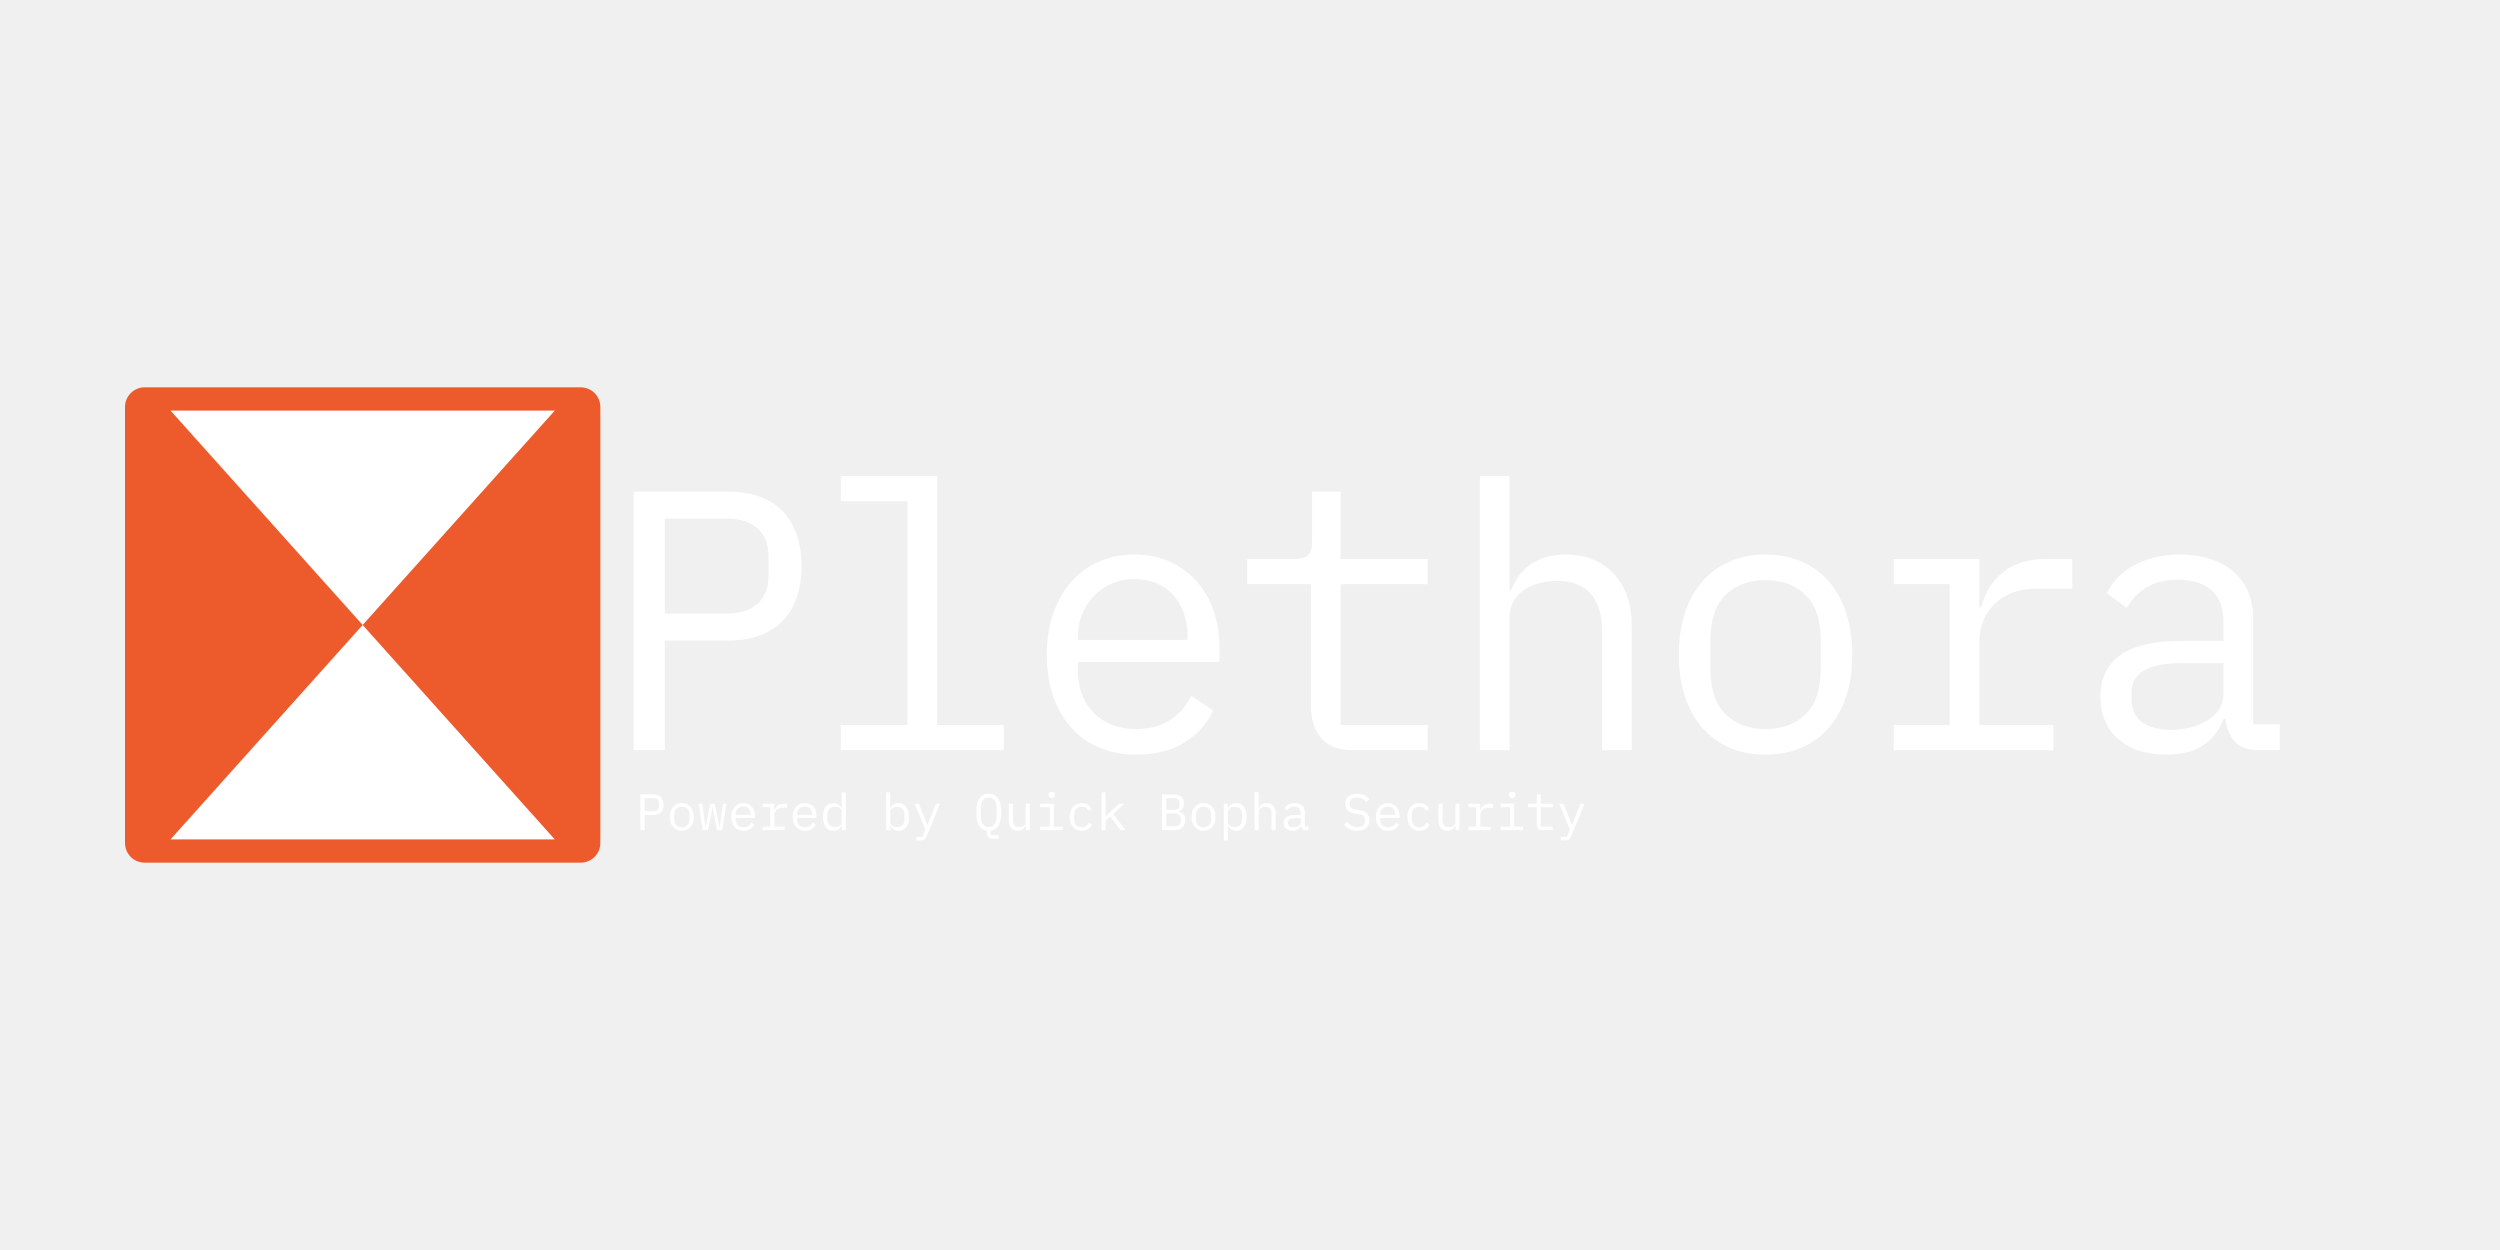
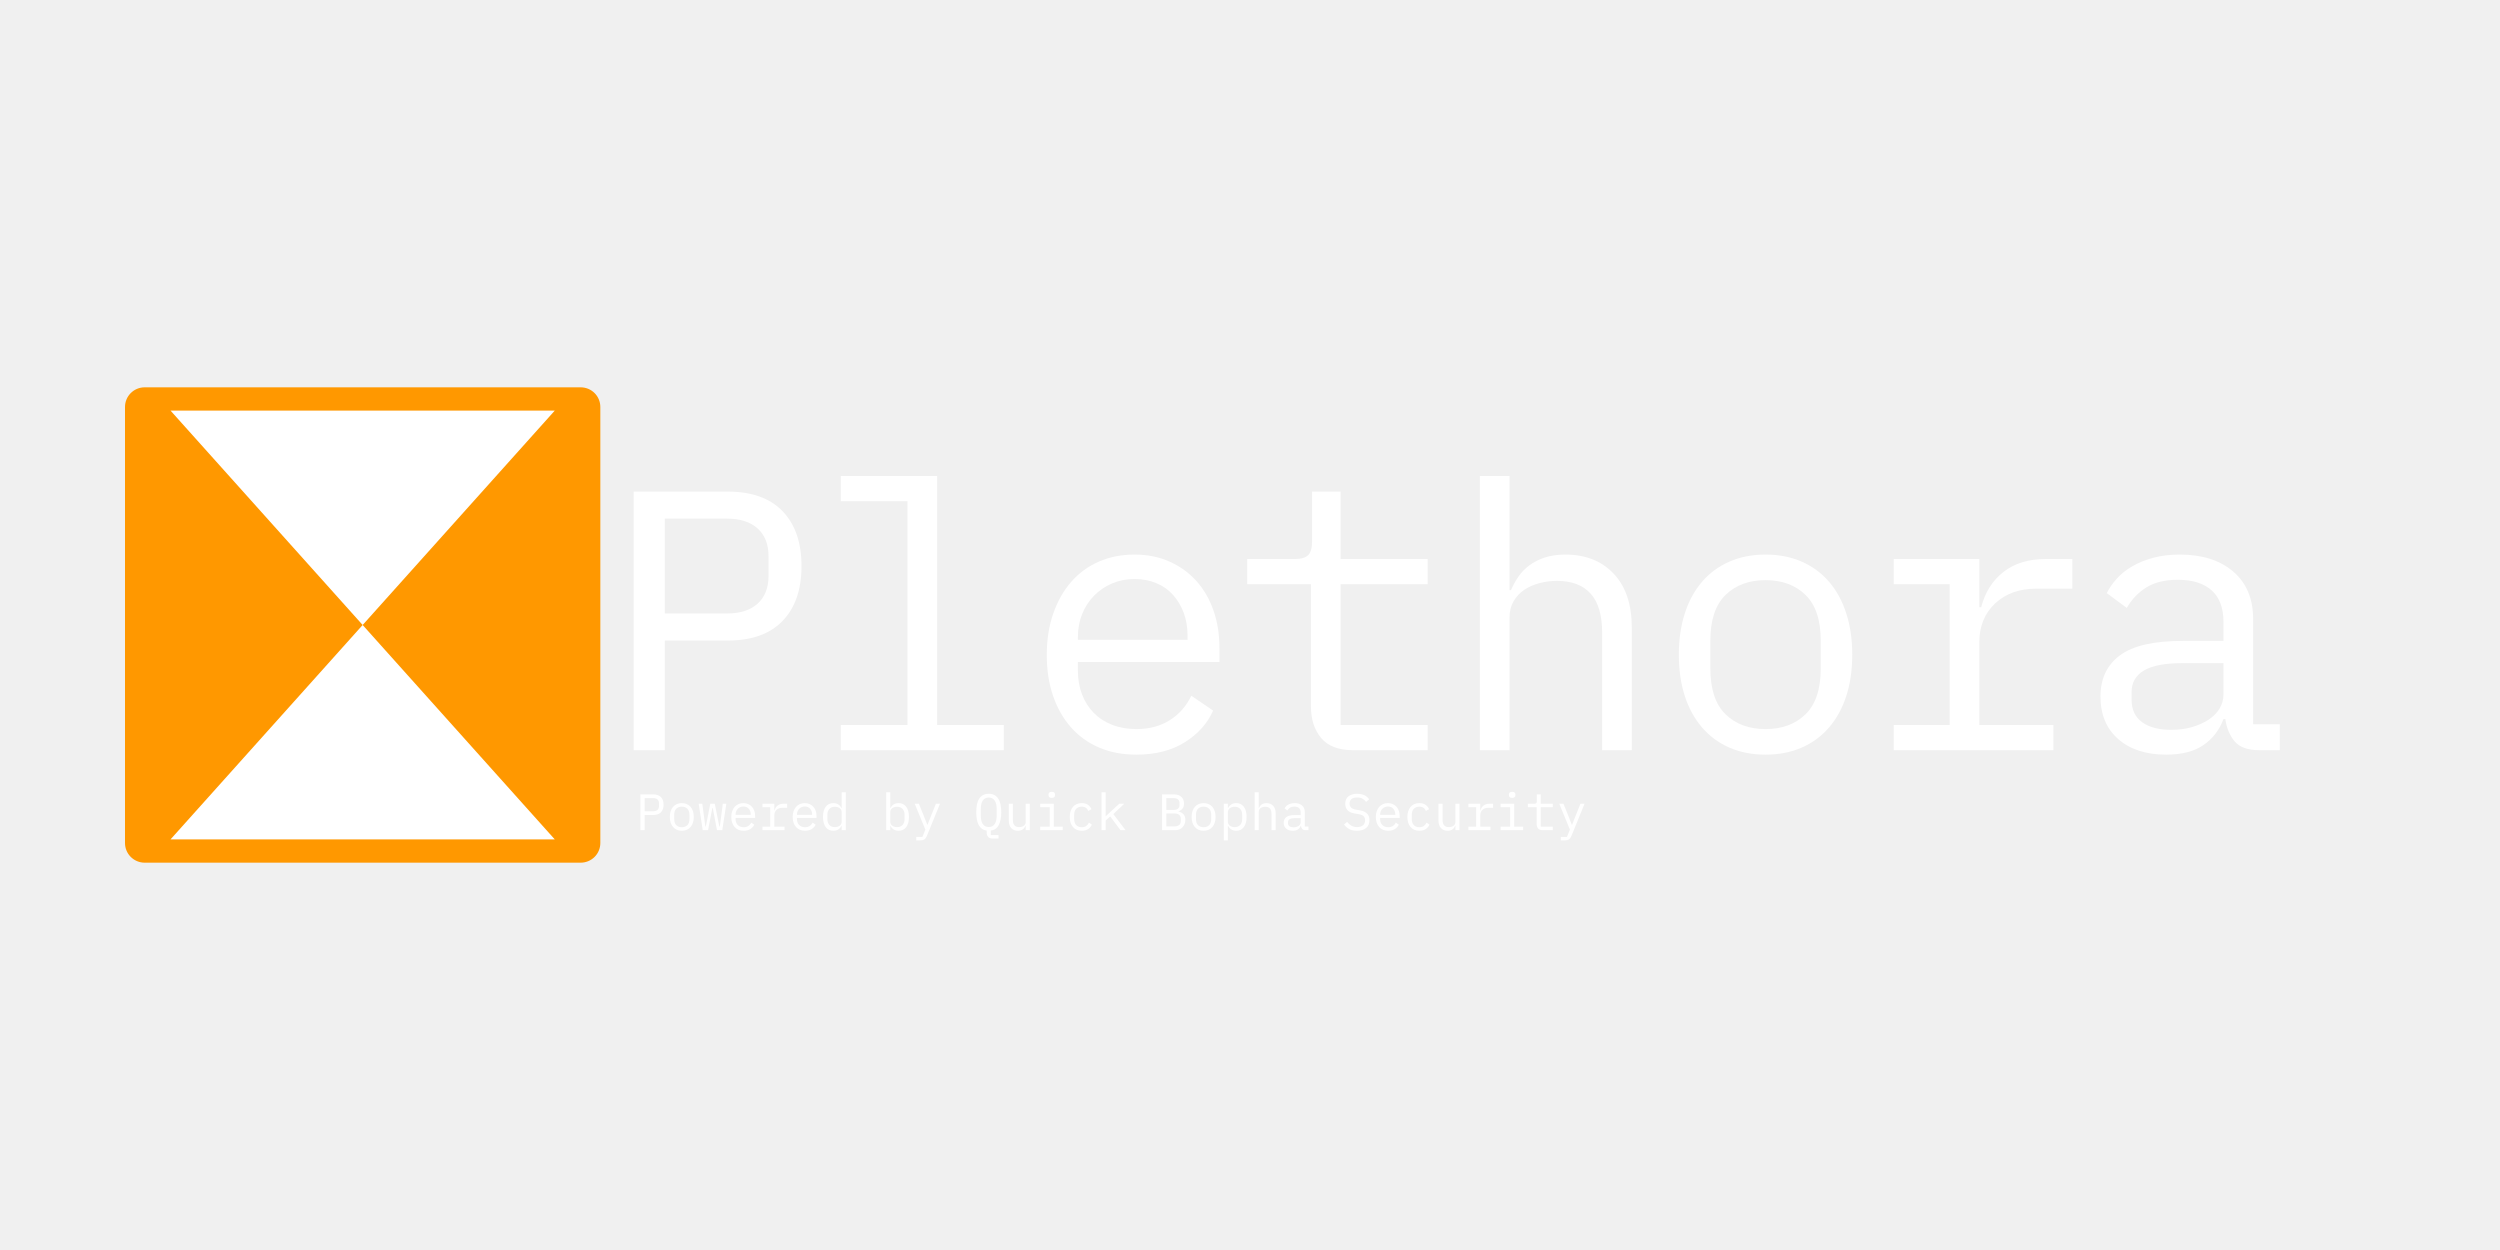
<svg xmlns="http://www.w3.org/2000/svg" width="2000" zoomAndPan="magnify" viewBox="0 0 1500 750" height="1000" preserveAspectRatio="xMidYMid meet" version="1.0">
  <defs>
    <g />
    <clipPath id="7dd9d83069">
      <path d="M 75 232.398 L 360.199 232.398 L 360.199 517.602 L 75 517.602 Z M 75 232.398 " clip-rule="nonzero" />
    </clipPath>
    <clipPath id="a016135639">
      <path d="M 86.785 232.398 L 348.414 232.398 C 351.539 232.398 354.539 233.641 356.75 235.852 C 358.961 238.062 360.199 241.059 360.199 244.184 L 360.199 505.816 C 360.199 508.941 358.961 511.938 356.75 514.148 C 354.539 516.359 351.539 517.602 348.414 517.602 L 86.785 517.602 C 83.66 517.602 80.664 516.359 78.453 514.148 C 76.242 511.938 75 508.941 75 505.816 L 75 244.184 C 75 241.059 76.242 238.062 78.453 235.852 C 80.664 233.641 83.66 232.398 86.785 232.398 Z M 86.785 232.398 " clip-rule="nonzero" />
    </clipPath>
    <clipPath id="d3717d883c">
      <path d="M 0 0.398 L 285.199 0.398 L 285.199 285.602 L 0 285.602 Z M 0 0.398 " clip-rule="nonzero" />
    </clipPath>
    <clipPath id="44c8baa57c">
      <path d="M 11.785 0.398 L 273.414 0.398 C 276.539 0.398 279.539 1.641 281.75 3.852 C 283.961 6.062 285.199 9.059 285.199 12.184 L 285.199 273.816 C 285.199 276.941 283.961 279.938 281.75 282.148 C 279.539 284.359 276.539 285.602 273.414 285.602 L 11.785 285.602 C 8.66 285.602 5.664 284.359 3.453 282.148 C 1.242 279.938 0 276.941 0 273.816 L 0 12.184 C 0 9.059 1.242 6.062 3.453 3.852 C 5.664 1.641 8.66 0.398 11.785 0.398 Z M 11.785 0.398 " clip-rule="nonzero" />
    </clipPath>
    <clipPath id="203397cf18">
      <rect x="0" width="286" y="0" height="286" />
    </clipPath>
    <clipPath id="4ba379a99b">
      <path d="M 102.301 246.055 L 332.879 246.055 L 332.879 503.652 L 102.301 503.652 Z M 102.301 246.055 " clip-rule="nonzero" />
    </clipPath>
    <clipPath id="e931cbf5d3">
      <path d="M 102.301 503.652 L 332.879 503.652 L 217.59 374.996 L 332.879 246.344 L 102.301 246.344 L 217.59 374.996 Z M 102.301 503.652 " clip-rule="nonzero" />
    </clipPath>
    <clipPath id="ff78273167">
      <path d="M 0.301 0.238 L 230.879 0.238 L 230.879 257.652 L 0.301 257.652 Z M 0.301 0.238 " clip-rule="nonzero" />
    </clipPath>
    <clipPath id="97321a0ae8">
      <path d="M 0.301 257.652 L 230.879 257.652 L 115.59 128.996 L 230.879 0.344 L 0.301 0.344 L 115.59 128.996 Z M 0.301 257.652 " clip-rule="nonzero" />
    </clipPath>
    <clipPath id="4a1bb23e42">
      <rect x="0" width="231" y="0" height="258" />
    </clipPath>
    <clipPath id="1e1c8d4d60">
      <rect x="0" width="1013" y="0" height="290" />
    </clipPath>
    <clipPath id="8db9a946ac">
      <rect x="0" width="573" y="0" height="41" />
    </clipPath>
  </defs>
  <g clip-path="url(#7dd9d83069)">
    <g clip-path="url(#a016135639)">
      <g transform="matrix(1, 0, 0, 1, 75, 232)">
        <g clip-path="url(#203397cf18)">
          <g clip-path="url(#d3717d883c)">
            <g clip-path="url(#44c8baa57c)">
-               <path fill="#ed5b2d" d="M 0 0.398 L 285.199 0.398 L 285.199 285.602 L 0 285.602 Z M 0 0.398 " fill-opacity="1" fill-rule="nonzero" />
+               <path fill="#FF9800" d="M 0 0.398 L 285.199 0.398 L 285.199 285.602 L 0 285.602 Z M 0 0.398 " fill-opacity="1" fill-rule="nonzero" />
            </g>
          </g>
        </g>
      </g>
    </g>
  </g>
  <g clip-path="url(#4ba379a99b)">
    <g clip-path="url(#e931cbf5d3)">
      <g transform="matrix(1, 0, 0, 1, 102, 246)">
        <g clip-path="url(#4a1bb23e42)">
          <g clip-path="url(#ff78273167)">
            <g clip-path="url(#97321a0ae8)">
              <path fill="#ffffff" d="M 230.879 257.652 L 0.301 257.652 L 0.301 0.055 L 230.879 0.055 Z M 230.879 257.652 " fill-opacity="1" fill-rule="nonzero" />
            </g>
          </g>
        </g>
      </g>
    </g>
  </g>
  <g transform="matrix(1, 0, 0, 1, 360, 222)">
    <g clip-path="url(#1e1c8d4d60)">
      <g fill="#ffffff" fill-opacity="1">
        <g transform="translate(0.200935, 228.1177)">
          <g>
            <path d="M 20 0 L 20 -155.156 L 76.469 -155.156 C 90.844 -155.156 101.805 -151.227 109.359 -143.375 C 116.922 -135.52 120.703 -124.555 120.703 -110.484 C 120.703 -96.398 116.922 -85.43 109.359 -77.578 C 101.805 -69.723 90.844 -65.797 76.469 -65.797 L 38.672 -65.797 L 38.672 0 Z M 38.672 -82.031 L 76.031 -82.031 C 83.883 -82.031 89.992 -83.992 94.359 -87.922 C 98.734 -91.848 100.922 -97.441 100.922 -104.703 L 100.922 -116.266 C 100.922 -123.523 98.734 -129.117 94.359 -133.047 C 89.992 -136.973 83.883 -138.938 76.031 -138.938 L 38.672 -138.938 Z M 38.672 -82.031 " />
          </g>
        </g>
      </g>
      <g fill="#ffffff" fill-opacity="1">
        <g transform="translate(126.6887, 228.1177)">
          <g>
            <path d="M 17.781 -15.109 L 57.797 -15.109 L 57.797 -149.391 L 17.781 -149.391 L 17.781 -164.5 L 75.578 -164.5 L 75.578 -15.109 L 115.594 -15.109 L 115.594 0 L 17.781 0 Z M 17.781 -15.109 " />
          </g>
        </g>
      </g>
      <g fill="#ffffff" fill-opacity="1">
        <g transform="translate(253.1765, 228.1177)">
          <g>
            <path d="M 68.688 2.672 C 60.383 2.672 52.938 1.266 46.344 -1.547 C 39.75 -4.367 34.117 -8.41 29.453 -13.672 C 24.785 -18.93 21.191 -25.227 18.672 -32.562 C 16.148 -39.895 14.891 -48.082 14.891 -57.125 C 14.891 -66.312 16.188 -74.609 18.781 -82.016 C 21.375 -89.43 24.969 -95.77 29.562 -101.031 C 34.156 -106.289 39.676 -110.328 46.125 -113.141 C 52.57 -115.961 59.723 -117.375 67.578 -117.375 C 75.285 -117.375 82.285 -115.961 88.578 -113.141 C 94.879 -110.328 100.254 -106.438 104.703 -101.469 C 109.148 -96.508 112.555 -90.617 114.922 -83.797 C 117.297 -76.984 118.484 -69.504 118.484 -61.359 L 118.484 -52.906 L 33.562 -52.906 L 33.562 -47.578 C 33.562 -42.535 34.375 -37.863 36 -33.562 C 37.633 -29.27 39.973 -25.566 43.016 -22.453 C 46.055 -19.336 49.758 -16.926 54.125 -15.219 C 58.5 -13.52 63.352 -12.672 68.688 -12.672 C 76.395 -12.672 83.062 -14.445 88.688 -18 C 94.32 -21.562 98.625 -26.453 101.594 -32.672 L 114.703 -23.781 C 111.297 -16.07 105.629 -9.734 97.703 -4.766 C 89.773 0.191 80.102 2.672 68.688 2.672 Z M 67.578 -102.703 C 62.691 -102.703 58.172 -101.812 54.016 -100.031 C 49.867 -98.25 46.273 -95.801 43.234 -92.688 C 40.191 -89.582 37.816 -85.914 36.109 -81.688 C 34.41 -77.469 33.562 -72.836 33.562 -67.797 L 33.562 -66.25 L 99.359 -66.25 L 99.359 -68.688 C 99.359 -73.727 98.582 -78.32 97.031 -82.469 C 95.477 -86.625 93.328 -90.219 90.578 -93.25 C 87.836 -96.289 84.504 -98.625 80.578 -100.25 C 76.648 -101.883 72.316 -102.703 67.578 -102.703 Z M 67.578 -102.703 " />
          </g>
        </g>
      </g>
      <g fill="#ffffff" fill-opacity="1">
        <g transform="translate(379.6643, 228.1177)">
          <g>
            <path d="M 72.25 0 C 63.5 0 57.086 -2.441 53.016 -7.328 C 48.941 -12.223 46.906 -18.523 46.906 -26.234 L 46.906 -99.594 L 8.672 -99.594 L 8.672 -114.703 L 37.125 -114.703 C 40.977 -114.703 43.68 -115.477 45.234 -117.031 C 46.797 -118.594 47.578 -121.301 47.578 -125.156 L 47.578 -155.156 L 64.688 -155.156 L 64.688 -114.703 L 116.922 -114.703 L 116.922 -99.594 L 64.688 -99.594 L 64.688 -15.109 L 116.922 -15.109 L 116.922 0 Z M 72.25 0 " />
          </g>
        </g>
      </g>
      <g fill="#ffffff" fill-opacity="1">
        <g transform="translate(506.1521, 228.1177)">
          <g>
            <path d="M 21.781 -164.5 L 39.562 -164.5 L 39.562 -96.031 L 40.453 -96.031 C 41.641 -98.844 43.125 -101.547 44.906 -104.141 C 46.688 -106.734 48.875 -108.992 51.469 -110.922 C 54.062 -112.848 57.133 -114.406 60.688 -115.594 C 64.238 -116.781 68.391 -117.375 73.141 -117.375 C 85.141 -117.375 94.77 -113.555 102.031 -105.922 C 109.289 -98.285 112.922 -87.504 112.922 -73.578 L 112.922 0 L 95.141 0 L 95.141 -70.469 C 95.141 -80.988 92.844 -88.805 88.25 -93.922 C 83.656 -99.035 76.91 -101.594 68.016 -101.594 C 64.461 -101.594 60.984 -101.145 57.578 -100.25 C 54.172 -99.363 51.129 -98.031 48.453 -96.25 C 45.785 -94.477 43.633 -92.18 42 -89.359 C 40.375 -86.547 39.562 -83.285 39.562 -79.578 L 39.562 0 L 21.781 0 Z M 21.781 -164.5 " />
          </g>
        </g>
      </g>
      <g fill="#ffffff" fill-opacity="1">
        <g transform="translate(632.6399, 228.1177)">
          <g>
            <path d="M 66.688 2.672 C 58.688 2.672 51.461 1.266 45.016 -1.547 C 38.566 -4.367 33.082 -8.41 28.562 -13.672 C 24.039 -18.93 20.594 -25.227 18.219 -32.562 C 15.852 -39.895 14.672 -48.16 14.672 -57.359 C 14.672 -66.391 15.852 -74.609 18.219 -82.016 C 20.594 -89.43 24.039 -95.77 28.562 -101.031 C 33.082 -106.289 38.566 -110.328 45.016 -113.141 C 51.461 -115.961 58.688 -117.375 66.688 -117.375 C 74.688 -117.375 81.91 -115.961 88.359 -113.141 C 94.805 -110.328 100.289 -106.289 104.812 -101.031 C 109.332 -95.77 112.773 -89.43 115.141 -82.016 C 117.516 -74.609 118.703 -66.391 118.703 -57.359 C 118.703 -48.16 117.516 -39.895 115.141 -32.562 C 112.773 -25.227 109.332 -18.93 104.812 -13.672 C 100.289 -8.41 94.805 -4.367 88.359 -1.547 C 81.91 1.266 74.688 2.672 66.688 2.672 Z M 66.688 -12.672 C 76.613 -12.672 84.613 -15.633 90.688 -21.562 C 96.77 -27.488 99.812 -36.676 99.812 -49.125 L 99.812 -65.578 C 99.812 -78.023 96.77 -87.211 90.688 -93.141 C 84.613 -99.066 76.613 -102.031 66.688 -102.031 C 56.758 -102.031 48.754 -99.066 42.672 -93.141 C 36.598 -87.211 33.562 -78.023 33.562 -65.578 L 33.562 -49.125 C 33.562 -36.676 36.598 -27.488 42.672 -21.562 C 48.754 -15.633 56.758 -12.672 66.688 -12.672 Z M 66.688 -12.672 " />
          </g>
        </g>
      </g>
      <g fill="#ffffff" fill-opacity="1">
        <g transform="translate(759.1276, 228.1177)">
          <g>
            <path d="M 17.109 -15.109 L 50.688 -15.109 L 50.688 -99.594 L 17.109 -99.594 L 17.109 -114.703 L 68.469 -114.703 L 68.469 -85.812 L 69.578 -85.812 C 71.953 -94.844 76.438 -101.914 83.031 -107.031 C 89.625 -112.145 98.035 -114.703 108.266 -114.703 L 124.266 -114.703 L 124.266 -96.922 L 102.703 -96.922 C 92.473 -96.922 84.207 -93.957 77.906 -88.031 C 71.613 -82.102 68.469 -74.32 68.469 -64.688 L 68.469 -15.109 L 112.922 -15.109 L 112.922 0 L 17.109 0 Z M 17.109 -15.109 " />
          </g>
        </g>
      </g>
      <g fill="#ffffff" fill-opacity="1">
        <g transform="translate(885.6154, 228.1177)">
          <g>
            <path d="M 110.031 0 C 103.07 0 98.109 -1.773 95.141 -5.328 C 92.18 -8.891 90.328 -13.336 89.578 -18.672 L 88.469 -18.672 C 85.945 -12.004 81.906 -6.781 76.344 -3 C 70.789 0.781 63.348 2.672 54.016 2.672 C 42.016 2.672 32.457 -0.438 25.344 -6.656 C 18.227 -12.883 14.672 -21.41 14.672 -32.234 C 14.672 -42.898 18.562 -51.125 26.344 -56.906 C 34.125 -62.688 46.68 -65.578 64.016 -65.578 L 88.469 -65.578 L 88.469 -76.922 C 88.469 -85.359 86.098 -91.688 81.359 -95.906 C 76.617 -100.133 69.875 -102.25 61.125 -102.25 C 53.426 -102.25 47.129 -100.727 42.234 -97.688 C 37.348 -94.656 33.422 -90.547 30.453 -85.359 L 18.453 -94.25 C 19.93 -97.219 21.93 -100.109 24.453 -102.922 C 26.973 -105.734 30.082 -108.211 33.781 -110.359 C 37.488 -112.516 41.711 -114.223 46.453 -115.484 C 51.203 -116.742 56.469 -117.375 62.25 -117.375 C 75.727 -117.375 86.43 -113.961 94.359 -107.141 C 102.297 -100.328 106.266 -90.844 106.266 -78.688 L 106.266 -15.562 L 122.266 -15.562 L 122.266 0 Z M 57.125 -12.219 C 61.719 -12.219 65.906 -12.773 69.688 -13.891 C 73.469 -15.004 76.766 -16.488 79.578 -18.344 C 82.398 -20.195 84.586 -22.422 86.141 -25.016 C 87.691 -27.609 88.469 -30.383 88.469 -33.344 L 88.469 -52.234 L 64.016 -52.234 C 53.348 -52.234 45.566 -50.75 40.672 -47.781 C 35.785 -44.82 33.344 -40.531 33.344 -34.906 L 33.344 -30.234 C 33.344 -24.305 35.453 -19.82 39.672 -16.781 C 43.898 -13.738 49.719 -12.219 57.125 -12.219 Z M 57.125 -12.219 " />
          </g>
        </g>
      </g>
    </g>
  </g>
  <g transform="matrix(1, 0, 0, 1, 381, 467)">
    <g clip-path="url(#8db9a946ac)">
      <g fill="#ffffff" fill-opacity="1">
        <g transform="translate(0.45718, 31.0836)">
          <g>
            <path d="M 2.766 0 L 2.766 -21.438 L 10.562 -21.438 C 12.551 -21.438 14.066 -20.895 15.109 -19.812 C 16.16 -18.727 16.688 -17.211 16.688 -15.266 C 16.688 -13.316 16.16 -11.801 15.109 -10.719 C 14.066 -9.633 12.551 -9.094 10.562 -9.094 L 5.344 -9.094 L 5.344 0 Z M 5.344 -11.328 L 10.5 -11.328 C 11.594 -11.328 12.441 -11.598 13.047 -12.141 C 13.648 -12.691 13.953 -13.469 13.953 -14.469 L 13.953 -16.062 C 13.953 -17.07 13.648 -17.848 13.047 -18.391 C 12.441 -18.93 11.594 -19.203 10.5 -19.203 L 5.344 -19.203 Z M 5.344 -11.328 " />
          </g>
        </g>
      </g>
      <g fill="#ffffff" fill-opacity="1">
        <g transform="translate(18.87293, 31.0836)">
          <g>
            <path d="M 9.219 0.375 C 8.113 0.375 7.113 0.18 6.219 -0.203 C 5.332 -0.598 4.578 -1.16 3.953 -1.891 C 3.328 -2.617 2.848 -3.488 2.516 -4.5 C 2.191 -5.508 2.031 -6.648 2.031 -7.922 C 2.031 -9.172 2.191 -10.305 2.516 -11.328 C 2.848 -12.359 3.328 -13.234 3.953 -13.953 C 4.578 -14.68 5.332 -15.238 6.219 -15.625 C 7.113 -16.02 8.113 -16.219 9.219 -16.219 C 10.32 -16.219 11.316 -16.02 12.203 -15.625 C 13.098 -15.238 13.859 -14.68 14.484 -13.953 C 15.109 -13.234 15.582 -12.359 15.906 -11.328 C 16.238 -10.305 16.406 -9.172 16.406 -7.922 C 16.406 -6.648 16.238 -5.508 15.906 -4.5 C 15.582 -3.488 15.109 -2.617 14.484 -1.891 C 13.859 -1.16 13.098 -0.598 12.203 -0.203 C 11.316 0.18 10.32 0.375 9.219 0.375 Z M 9.219 -1.75 C 10.594 -1.75 11.695 -2.156 12.531 -2.969 C 13.375 -3.789 13.797 -5.062 13.797 -6.781 L 13.797 -9.062 C 13.797 -10.781 13.375 -12.047 12.531 -12.859 C 11.695 -13.68 10.594 -14.094 9.219 -14.094 C 7.844 -14.094 6.734 -13.68 5.891 -12.859 C 5.055 -12.047 4.641 -10.781 4.641 -9.062 L 4.641 -6.781 C 4.641 -5.062 5.055 -3.789 5.891 -2.969 C 6.734 -2.156 7.844 -1.75 9.219 -1.75 Z M 9.219 -1.75 " />
          </g>
        </g>
      </g>
      <g fill="#ffffff" fill-opacity="1">
        <g transform="translate(37.28869, 31.0836)">
          <g>
            <path d="M 0.922 -15.844 L 3.109 -15.844 L 4.922 -2.156 L 5.188 -2.156 L 7.891 -15.844 L 10.594 -15.844 L 13.297 -2.156 L 13.578 -2.156 L 15.391 -15.844 L 17.516 -15.844 L 15.078 0 L 11.891 0 L 9.375 -13.266 L 9.125 -13.266 L 6.547 0 L 3.344 0 Z M 0.922 -15.844 " />
          </g>
        </g>
      </g>
      <g fill="#ffffff" fill-opacity="1">
        <g transform="translate(55.70444, 31.0836)">
          <g>
            <path d="M 9.484 0.375 C 8.336 0.375 7.305 0.18 6.391 -0.203 C 5.484 -0.598 4.707 -1.16 4.062 -1.891 C 3.426 -2.617 2.93 -3.488 2.578 -4.5 C 2.234 -5.508 2.062 -6.641 2.062 -7.891 C 2.062 -9.16 2.238 -10.305 2.594 -11.328 C 2.957 -12.359 3.453 -13.234 4.078 -13.953 C 4.711 -14.68 5.473 -15.238 6.359 -15.625 C 7.254 -16.02 8.25 -16.219 9.344 -16.219 C 10.406 -16.219 11.367 -16.02 12.234 -15.625 C 13.109 -15.238 13.852 -14.703 14.469 -14.016 C 15.082 -13.336 15.551 -12.523 15.875 -11.578 C 16.207 -10.641 16.375 -9.609 16.375 -8.484 L 16.375 -7.312 L 4.641 -7.312 L 4.641 -6.578 C 4.641 -5.879 4.75 -5.234 4.969 -4.641 C 5.195 -4.047 5.52 -3.531 5.938 -3.094 C 6.363 -2.664 6.879 -2.332 7.484 -2.094 C 8.086 -1.863 8.754 -1.75 9.484 -1.75 C 10.555 -1.75 11.477 -1.992 12.25 -2.484 C 13.031 -2.973 13.625 -3.648 14.031 -4.516 L 15.844 -3.281 C 15.375 -2.219 14.594 -1.344 13.5 -0.656 C 12.406 0.031 11.066 0.375 9.484 0.375 Z M 9.344 -14.188 C 8.664 -14.188 8.039 -14.062 7.469 -13.812 C 6.895 -13.57 6.395 -13.238 5.969 -12.812 C 5.551 -12.383 5.223 -11.875 4.984 -11.281 C 4.754 -10.695 4.641 -10.062 4.641 -9.375 L 4.641 -9.156 L 13.734 -9.156 L 13.734 -9.484 C 13.734 -10.18 13.625 -10.816 13.406 -11.391 C 13.195 -11.961 12.898 -12.457 12.516 -12.875 C 12.141 -13.301 11.68 -13.625 11.141 -13.844 C 10.598 -14.07 10 -14.188 9.344 -14.188 Z M 9.344 -14.188 " />
          </g>
        </g>
      </g>
      <g fill="#ffffff" fill-opacity="1">
        <g transform="translate(74.12019, 31.0836)">
          <g>
            <path d="M 2.359 -2.094 L 7 -2.094 L 7 -13.766 L 2.359 -13.766 L 2.359 -15.844 L 9.469 -15.844 L 9.469 -11.859 L 9.609 -11.859 C 9.941 -13.109 10.562 -14.082 11.469 -14.781 C 12.383 -15.488 13.547 -15.844 14.953 -15.844 L 17.172 -15.844 L 17.172 -13.391 L 14.188 -13.391 C 12.781 -13.391 11.641 -12.977 10.766 -12.156 C 9.898 -11.344 9.469 -10.27 9.469 -8.938 L 9.469 -2.094 L 15.609 -2.094 L 15.609 0 L 2.359 0 Z M 2.359 -2.094 " />
          </g>
        </g>
      </g>
      <g fill="#ffffff" fill-opacity="1">
        <g transform="translate(92.53594, 31.0836)">
          <g>
            <path d="M 9.484 0.375 C 8.336 0.375 7.305 0.18 6.391 -0.203 C 5.484 -0.598 4.707 -1.16 4.062 -1.891 C 3.426 -2.617 2.93 -3.488 2.578 -4.5 C 2.234 -5.508 2.062 -6.641 2.062 -7.891 C 2.062 -9.16 2.238 -10.305 2.594 -11.328 C 2.957 -12.359 3.453 -13.234 4.078 -13.953 C 4.711 -14.68 5.473 -15.238 6.359 -15.625 C 7.254 -16.02 8.25 -16.219 9.344 -16.219 C 10.406 -16.219 11.367 -16.02 12.234 -15.625 C 13.109 -15.238 13.852 -14.703 14.469 -14.016 C 15.082 -13.336 15.551 -12.523 15.875 -11.578 C 16.207 -10.641 16.375 -9.609 16.375 -8.484 L 16.375 -7.312 L 4.641 -7.312 L 4.641 -6.578 C 4.641 -5.879 4.75 -5.234 4.969 -4.641 C 5.195 -4.047 5.52 -3.531 5.938 -3.094 C 6.363 -2.664 6.879 -2.332 7.484 -2.094 C 8.086 -1.863 8.754 -1.75 9.484 -1.75 C 10.555 -1.75 11.477 -1.992 12.25 -2.484 C 13.031 -2.973 13.625 -3.648 14.031 -4.516 L 15.844 -3.281 C 15.375 -2.219 14.594 -1.344 13.5 -0.656 C 12.406 0.031 11.066 0.375 9.484 0.375 Z M 9.344 -14.188 C 8.664 -14.188 8.039 -14.062 7.469 -13.812 C 6.895 -13.57 6.395 -13.238 5.969 -12.812 C 5.551 -12.383 5.223 -11.875 4.984 -11.281 C 4.754 -10.695 4.641 -10.062 4.641 -9.375 L 4.641 -9.156 L 13.734 -9.156 L 13.734 -9.484 C 13.734 -10.18 13.625 -10.816 13.406 -11.391 C 13.195 -11.961 12.898 -12.457 12.516 -12.875 C 12.141 -13.301 11.68 -13.625 11.141 -13.844 C 10.598 -14.07 10 -14.188 9.344 -14.188 Z M 9.344 -14.188 " />
          </g>
        </g>
      </g>
      <g fill="#ffffff" fill-opacity="1">
        <g transform="translate(110.9517, 31.0836)">
          <g>
            <path d="M 13.062 -2.578 L 12.938 -2.578 C 11.906 -0.609 10.273 0.375 8.047 0.375 C 6.098 0.375 4.578 -0.352 3.484 -1.812 C 2.391 -3.27 1.844 -5.305 1.844 -7.922 C 1.844 -10.547 2.391 -12.582 3.484 -14.031 C 4.578 -15.488 6.098 -16.219 8.047 -16.219 C 10.273 -16.219 11.906 -15.234 12.938 -13.266 L 13.062 -13.266 L 13.062 -22.734 L 15.516 -22.734 L 15.516 0 L 13.062 0 Z M 9 -1.812 C 9.551 -1.812 10.07 -1.883 10.562 -2.031 C 11.051 -2.176 11.477 -2.383 11.844 -2.656 C 12.219 -2.938 12.516 -3.273 12.734 -3.672 C 12.953 -4.066 13.062 -4.531 13.062 -5.062 L 13.062 -10.781 C 13.062 -11.312 12.953 -11.773 12.734 -12.172 C 12.516 -12.578 12.219 -12.914 11.844 -13.188 C 11.477 -13.469 11.051 -13.676 10.562 -13.812 C 10.07 -13.957 9.551 -14.031 9 -14.031 C 7.562 -14.031 6.445 -13.594 5.656 -12.719 C 4.875 -11.852 4.484 -10.707 4.484 -9.281 L 4.484 -6.578 C 4.484 -5.141 4.875 -3.984 5.656 -3.109 C 6.445 -2.242 7.562 -1.812 9 -1.812 Z M 9 -1.812 " />
          </g>
        </g>
      </g>
      <g fill="#ffffff" fill-opacity="1">
        <g transform="translate(129.3674, 31.0836)">
          <g />
        </g>
      </g>
      <g fill="#ffffff" fill-opacity="1">
        <g transform="translate(147.7832, 31.0836)">
          <g>
            <path d="M 2.922 -22.734 L 5.375 -22.734 L 5.375 -13.266 L 5.5 -13.266 C 6.52 -15.234 8.148 -16.219 10.391 -16.219 C 12.328 -16.219 13.844 -15.488 14.938 -14.031 C 16.039 -12.582 16.594 -10.547 16.594 -7.922 C 16.594 -5.305 16.039 -3.27 14.938 -1.812 C 13.844 -0.352 12.328 0.375 10.391 0.375 C 8.148 0.375 6.52 -0.609 5.5 -2.578 L 5.375 -2.578 L 5.375 0 L 2.922 0 Z M 9.438 -1.812 C 10.863 -1.812 11.973 -2.242 12.766 -3.109 C 13.555 -3.984 13.953 -5.141 13.953 -6.578 L 13.953 -9.281 C 13.953 -10.707 13.555 -11.852 12.766 -12.719 C 11.973 -13.594 10.863 -14.031 9.438 -14.031 C 8.875 -14.031 8.348 -13.957 7.859 -13.812 C 7.367 -13.676 6.938 -13.469 6.562 -13.188 C 6.195 -12.914 5.906 -12.578 5.688 -12.172 C 5.477 -11.773 5.375 -11.312 5.375 -10.781 L 5.375 -5.062 C 5.375 -4.531 5.477 -4.066 5.688 -3.672 C 5.906 -3.273 6.195 -2.938 6.562 -2.656 C 6.938 -2.383 7.367 -2.176 7.859 -2.031 C 8.348 -1.883 8.875 -1.812 9.438 -1.812 Z M 9.438 -1.812 " />
          </g>
        </g>
      </g>
      <g fill="#ffffff" fill-opacity="1">
        <g transform="translate(166.1989, 31.0836)">
          <g>
            <path d="M 14.344 -15.844 L 16.797 -15.844 L 8.938 3.469 C 8.75 3.914 8.539 4.305 8.312 4.641 C 8.094 4.984 7.828 5.266 7.516 5.484 C 7.211 5.703 6.848 5.863 6.422 5.969 C 5.992 6.082 5.484 6.141 4.891 6.141 L 2.547 6.141 L 2.547 4.062 L 6.234 4.062 L 8.016 -0.312 L 1.625 -15.844 L 4.141 -15.844 L 6.812 -9.219 L 9.188 -3.188 L 9.312 -3.188 L 11.672 -9.219 Z M 14.344 -15.844 " />
          </g>
        </g>
      </g>
      <g fill="#ffffff" fill-opacity="1">
        <g transform="translate(184.6147, 31.0836)">
          <g />
        </g>
      </g>
      <g fill="#ffffff" fill-opacity="1">
        <g transform="translate(203.0305, 31.0836)">
          <g>
            <path d="M 15.078 5.031 L 11.484 5.031 C 10.273 5.031 9.391 4.691 8.828 4.016 C 8.266 3.348 7.984 2.477 7.984 1.406 L 7.984 0.281 C 6.898 0.133 5.961 -0.219 5.172 -0.781 C 4.391 -1.344 3.738 -2.086 3.219 -3.016 C 2.707 -3.953 2.328 -5.07 2.078 -6.375 C 1.836 -7.676 1.719 -9.125 1.719 -10.719 C 1.719 -12.457 1.859 -14.02 2.141 -15.406 C 2.43 -16.789 2.883 -17.953 3.5 -18.891 C 4.113 -19.836 4.891 -20.562 5.828 -21.062 C 6.773 -21.562 7.906 -21.812 9.219 -21.812 C 10.531 -21.812 11.656 -21.562 12.594 -21.062 C 13.531 -20.562 14.305 -19.836 14.922 -18.891 C 15.535 -17.953 15.988 -16.789 16.281 -15.406 C 16.57 -14.02 16.719 -12.457 16.719 -10.719 C 16.719 -7.5 16.211 -4.93 15.203 -3.016 C 14.203 -1.109 12.613 -0.008 10.438 0.281 L 10.438 2.953 L 15.078 2.953 Z M 9.219 -1.875 C 10.07 -1.875 10.797 -2.039 11.391 -2.375 C 11.984 -2.719 12.473 -3.195 12.859 -3.812 C 13.254 -4.426 13.539 -5.164 13.719 -6.031 C 13.895 -6.906 13.984 -7.883 13.984 -8.969 L 13.984 -12.469 C 13.984 -13.531 13.895 -14.504 13.719 -15.391 C 13.539 -16.273 13.254 -17.02 12.859 -17.625 C 12.473 -18.238 11.984 -18.711 11.391 -19.047 C 10.797 -19.391 10.07 -19.562 9.219 -19.562 C 8.352 -19.562 7.625 -19.391 7.031 -19.047 C 6.438 -18.711 5.941 -18.238 5.547 -17.625 C 5.16 -17.02 4.879 -16.273 4.703 -15.391 C 4.535 -14.504 4.453 -13.531 4.453 -12.469 L 4.453 -8.969 C 4.453 -7.883 4.535 -6.906 4.703 -6.031 C 4.879 -5.164 5.16 -4.426 5.547 -3.812 C 5.941 -3.195 6.438 -2.719 7.031 -2.375 C 7.625 -2.039 8.352 -1.875 9.219 -1.875 Z M 9.219 -1.875 " />
          </g>
        </g>
      </g>
      <g fill="#ffffff" fill-opacity="1">
        <g transform="translate(221.4462, 31.0836)">
          <g>
            <path d="M 12.969 -2.578 L 12.844 -2.578 C 12.676 -2.191 12.469 -1.816 12.219 -1.453 C 11.977 -1.098 11.676 -0.785 11.312 -0.516 C 10.957 -0.254 10.535 -0.039 10.047 0.125 C 9.555 0.289 8.984 0.375 8.328 0.375 C 6.672 0.375 5.336 -0.148 4.328 -1.203 C 3.328 -2.266 2.828 -3.758 2.828 -5.688 L 2.828 -15.844 L 5.281 -15.844 L 5.281 -6.109 C 5.281 -4.66 5.598 -3.582 6.234 -2.875 C 6.867 -2.164 7.801 -1.812 9.031 -1.812 C 9.52 -1.812 10 -1.875 10.469 -2 C 10.945 -2.125 11.367 -2.305 11.734 -2.547 C 12.098 -2.797 12.395 -3.109 12.625 -3.484 C 12.852 -3.867 12.969 -4.328 12.969 -4.859 L 12.969 -15.844 L 15.422 -15.844 L 15.422 0 L 12.969 0 Z M 12.969 -2.578 " />
          </g>
        </g>
      </g>
      <g fill="#ffffff" fill-opacity="1">
        <g transform="translate(239.862, 31.0836)">
          <g>
            <path d="M 10.203 -19.359 C 9.484 -19.359 8.977 -19.504 8.688 -19.797 C 8.406 -20.098 8.266 -20.473 8.266 -20.922 L 8.266 -21.406 C 8.266 -21.863 8.406 -22.238 8.688 -22.531 C 8.977 -22.832 9.484 -22.984 10.203 -22.984 C 10.922 -22.984 11.422 -22.832 11.703 -22.531 C 11.992 -22.238 12.141 -21.863 12.141 -21.406 L 12.141 -20.922 C 12.141 -20.473 11.992 -20.098 11.703 -19.797 C 11.422 -19.504 10.922 -19.359 10.203 -19.359 Z M 3.25 -2.094 L 8.969 -2.094 L 8.969 -13.766 L 3.25 -13.766 L 3.25 -15.844 L 11.422 -15.844 L 11.422 -2.094 L 16.766 -2.094 L 16.766 0 L 3.25 0 Z M 3.25 -2.094 " />
          </g>
        </g>
      </g>
      <g fill="#ffffff" fill-opacity="1">
        <g transform="translate(258.2777, 31.0836)">
          <g>
            <path d="M 9.766 0.375 C 8.617 0.375 7.598 0.176 6.703 -0.219 C 5.816 -0.625 5.066 -1.188 4.453 -1.906 C 3.836 -2.625 3.367 -3.492 3.047 -4.516 C 2.734 -5.535 2.578 -6.672 2.578 -7.922 C 2.578 -9.172 2.738 -10.305 3.062 -11.328 C 3.395 -12.359 3.867 -13.234 4.484 -13.953 C 5.098 -14.68 5.844 -15.238 6.719 -15.625 C 7.602 -16.02 8.609 -16.219 9.734 -16.219 C 11.273 -16.219 12.523 -15.879 13.484 -15.203 C 14.441 -14.523 15.148 -13.645 15.609 -12.562 L 13.641 -11.516 C 13.348 -12.336 12.867 -12.973 12.203 -13.422 C 11.547 -13.867 10.723 -14.094 9.734 -14.094 C 9.016 -14.094 8.375 -13.973 7.812 -13.734 C 7.25 -13.504 6.773 -13.176 6.391 -12.75 C 6.004 -12.32 5.711 -11.812 5.516 -11.219 C 5.316 -10.625 5.219 -9.977 5.219 -9.281 L 5.219 -6.578 C 5.219 -5.879 5.316 -5.234 5.516 -4.641 C 5.711 -4.047 6.004 -3.531 6.391 -3.094 C 6.773 -2.664 7.254 -2.332 7.828 -2.094 C 8.398 -1.863 9.055 -1.75 9.797 -1.75 C 10.859 -1.75 11.738 -1.992 12.438 -2.484 C 13.133 -2.973 13.688 -3.648 14.094 -4.516 L 15.844 -3.312 C 15.375 -2.25 14.645 -1.367 13.656 -0.672 C 12.664 0.023 11.367 0.375 9.766 0.375 Z M 9.766 0.375 " />
          </g>
        </g>
      </g>
      <g fill="#ffffff" fill-opacity="1">
        <g transform="translate(276.6935, 31.0836)">
          <g>
            <path d="M 3.219 -22.734 L 5.688 -22.734 L 5.688 -8.391 L 5.812 -8.391 L 8.578 -11 L 13.859 -15.844 L 16.859 -15.844 L 10.297 -9.641 L 17.625 0 L 14.594 0 L 8.422 -8.234 L 5.688 -5.75 L 5.688 0 L 3.219 0 Z M 3.219 -22.734 " />
          </g>
        </g>
      </g>
      <g fill="#ffffff" fill-opacity="1">
        <g transform="translate(295.1092, 31.0836)">
          <g />
        </g>
      </g>
      <g fill="#ffffff" fill-opacity="1">
        <g transform="translate(313.525, 31.0836)">
          <g>
            <path d="M 2.703 -21.438 L 9.984 -21.438 C 11.828 -21.438 13.27 -20.938 14.312 -19.938 C 15.352 -18.938 15.875 -17.594 15.875 -15.906 C 15.875 -14.625 15.562 -13.613 14.938 -12.875 C 14.312 -12.133 13.508 -11.609 12.531 -11.297 L 12.531 -11.219 C 13.738 -10.926 14.734 -10.383 15.516 -9.594 C 16.297 -8.812 16.688 -7.672 16.688 -6.172 C 16.688 -5.316 16.539 -4.508 16.25 -3.75 C 15.957 -2.988 15.551 -2.332 15.031 -1.781 C 14.508 -1.227 13.895 -0.789 13.188 -0.469 C 12.488 -0.156 11.727 0 10.906 0 L 2.703 0 Z M 10.141 -2.25 C 11.328 -2.25 12.258 -2.516 12.938 -3.047 C 13.613 -3.578 13.953 -4.395 13.953 -5.5 L 13.953 -6.766 C 13.953 -7.848 13.613 -8.66 12.938 -9.203 C 12.258 -9.742 11.328 -10.016 10.141 -10.016 L 5.281 -10.016 L 5.281 -2.25 Z M 9.703 -12.141 C 10.785 -12.141 11.633 -12.379 12.25 -12.859 C 12.863 -13.336 13.172 -14.066 13.172 -15.047 L 13.172 -16.25 C 13.172 -17.227 12.863 -17.961 12.25 -18.453 C 11.633 -18.953 10.785 -19.203 9.703 -19.203 L 5.281 -19.203 L 5.281 -12.141 Z M 9.703 -12.141 " />
          </g>
        </g>
      </g>
      <g fill="#ffffff" fill-opacity="1">
        <g transform="translate(331.9407, 31.0836)">
          <g>
            <path d="M 9.219 0.375 C 8.113 0.375 7.113 0.18 6.219 -0.203 C 5.332 -0.598 4.578 -1.16 3.953 -1.891 C 3.328 -2.617 2.848 -3.488 2.516 -4.5 C 2.191 -5.508 2.031 -6.648 2.031 -7.922 C 2.031 -9.172 2.191 -10.305 2.516 -11.328 C 2.848 -12.359 3.328 -13.234 3.953 -13.953 C 4.578 -14.68 5.332 -15.238 6.219 -15.625 C 7.113 -16.02 8.113 -16.219 9.219 -16.219 C 10.32 -16.219 11.316 -16.02 12.203 -15.625 C 13.098 -15.238 13.859 -14.68 14.484 -13.953 C 15.109 -13.234 15.582 -12.359 15.906 -11.328 C 16.238 -10.305 16.406 -9.172 16.406 -7.922 C 16.406 -6.648 16.238 -5.508 15.906 -4.5 C 15.582 -3.488 15.109 -2.617 14.484 -1.891 C 13.859 -1.16 13.098 -0.598 12.203 -0.203 C 11.316 0.18 10.32 0.375 9.219 0.375 Z M 9.219 -1.75 C 10.594 -1.75 11.695 -2.156 12.531 -2.969 C 13.375 -3.789 13.797 -5.062 13.797 -6.781 L 13.797 -9.062 C 13.797 -10.781 13.375 -12.047 12.531 -12.859 C 11.695 -13.68 10.594 -14.094 9.219 -14.094 C 7.844 -14.094 6.734 -13.68 5.891 -12.859 C 5.055 -12.047 4.641 -10.781 4.641 -9.062 L 4.641 -6.781 C 4.641 -5.062 5.055 -3.789 5.891 -2.969 C 6.734 -2.156 7.844 -1.75 9.219 -1.75 Z M 9.219 -1.75 " />
          </g>
        </g>
      </g>
      <g fill="#ffffff" fill-opacity="1">
        <g transform="translate(350.3565, 31.0836)">
          <g>
            <path d="M 2.922 -15.844 L 5.375 -15.844 L 5.375 -13.266 L 5.5 -13.266 C 6.52 -15.234 8.148 -16.219 10.391 -16.219 C 12.328 -16.219 13.844 -15.488 14.938 -14.031 C 16.039 -12.582 16.594 -10.547 16.594 -7.922 C 16.594 -5.305 16.039 -3.27 14.938 -1.812 C 13.844 -0.352 12.328 0.375 10.391 0.375 C 8.148 0.375 6.52 -0.609 5.5 -2.578 L 5.375 -2.578 L 5.375 6.141 L 2.922 6.141 Z M 9.438 -1.812 C 10.863 -1.812 11.973 -2.242 12.766 -3.109 C 13.555 -3.984 13.953 -5.141 13.953 -6.578 L 13.953 -9.281 C 13.953 -10.707 13.555 -11.852 12.766 -12.719 C 11.973 -13.594 10.863 -14.031 9.438 -14.031 C 8.875 -14.031 8.348 -13.957 7.859 -13.812 C 7.367 -13.676 6.938 -13.469 6.562 -13.188 C 6.195 -12.914 5.906 -12.578 5.688 -12.172 C 5.477 -11.773 5.375 -11.312 5.375 -10.781 L 5.375 -5.062 C 5.375 -4.531 5.477 -4.066 5.688 -3.672 C 5.906 -3.273 6.195 -2.938 6.562 -2.656 C 6.938 -2.383 7.367 -2.176 7.859 -2.031 C 8.348 -1.883 8.875 -1.812 9.438 -1.812 Z M 9.438 -1.812 " />
          </g>
        </g>
      </g>
      <g fill="#ffffff" fill-opacity="1">
        <g transform="translate(368.7722, 31.0836)">
          <g>
            <path d="M 3.016 -22.734 L 5.469 -22.734 L 5.469 -13.266 L 5.594 -13.266 C 5.758 -13.66 5.961 -14.035 6.203 -14.391 C 6.453 -14.742 6.754 -15.055 7.109 -15.328 C 7.473 -15.598 7.898 -15.812 8.391 -15.969 C 8.879 -16.133 9.453 -16.219 10.109 -16.219 C 11.766 -16.219 13.094 -15.691 14.094 -14.641 C 15.102 -13.586 15.609 -12.098 15.609 -10.172 L 15.609 0 L 13.141 0 L 13.141 -9.734 C 13.141 -11.191 12.82 -12.27 12.188 -12.969 C 11.562 -13.676 10.633 -14.031 9.406 -14.031 C 8.906 -14.031 8.422 -13.969 7.953 -13.844 C 7.484 -13.727 7.062 -13.547 6.688 -13.297 C 6.32 -13.055 6.023 -12.738 5.797 -12.344 C 5.578 -11.957 5.469 -11.508 5.469 -11 L 5.469 0 L 3.016 0 Z M 3.016 -22.734 " />
          </g>
        </g>
      </g>
      <g fill="#ffffff" fill-opacity="1">
        <g transform="translate(387.188, 31.0836)">
          <g>
            <path d="M 15.203 0 C 14.242 0 13.555 -0.242 13.141 -0.734 C 12.734 -1.223 12.477 -1.836 12.375 -2.578 L 12.219 -2.578 C 11.875 -1.66 11.316 -0.938 10.547 -0.406 C 9.785 0.113 8.758 0.375 7.469 0.375 C 5.801 0.375 4.477 -0.055 3.5 -0.922 C 2.52 -1.785 2.031 -2.961 2.031 -4.453 C 2.031 -5.93 2.566 -7.066 3.641 -7.859 C 4.711 -8.66 6.445 -9.062 8.844 -9.062 L 12.219 -9.062 L 12.219 -10.625 C 12.219 -11.789 11.891 -12.664 11.234 -13.25 C 10.586 -13.832 9.66 -14.125 8.453 -14.125 C 7.379 -14.125 6.504 -13.914 5.828 -13.5 C 5.16 -13.082 4.617 -12.516 4.203 -11.797 L 2.547 -13.031 C 2.754 -13.438 3.031 -13.832 3.375 -14.219 C 3.727 -14.613 4.16 -14.957 4.672 -15.25 C 5.18 -15.551 5.766 -15.785 6.422 -15.953 C 7.078 -16.129 7.801 -16.219 8.594 -16.219 C 10.457 -16.219 11.938 -15.742 13.031 -14.797 C 14.133 -13.859 14.688 -12.551 14.688 -10.875 L 14.688 -2.156 L 16.891 -2.156 L 16.891 0 Z M 7.891 -1.688 C 8.523 -1.688 9.102 -1.766 9.625 -1.922 C 10.145 -2.078 10.598 -2.281 10.984 -2.531 C 11.379 -2.789 11.68 -3.098 11.891 -3.453 C 12.109 -3.816 12.219 -4.203 12.219 -4.609 L 12.219 -7.219 L 8.844 -7.219 C 7.375 -7.219 6.301 -7.008 5.625 -6.594 C 4.945 -6.188 4.609 -5.598 4.609 -4.828 L 4.609 -4.172 C 4.609 -3.359 4.898 -2.738 5.484 -2.312 C 6.066 -1.895 6.867 -1.688 7.891 -1.688 Z M 7.891 -1.688 " />
          </g>
        </g>
      </g>
      <g fill="#ffffff" fill-opacity="1">
        <g transform="translate(405.6037, 31.0836)">
          <g />
        </g>
      </g>
      <g fill="#ffffff" fill-opacity="1">
        <g transform="translate(424.0195, 31.0836)">
          <g>
            <path d="M 9.156 0.375 C 7.227 0.375 5.648 0.02 4.422 -0.688 C 3.191 -1.395 2.176 -2.301 1.375 -3.406 L 3.25 -4.953 C 4.094 -3.898 4.977 -3.117 5.906 -2.609 C 6.844 -2.098 7.957 -1.844 9.25 -1.844 C 10.801 -1.844 11.984 -2.203 12.797 -2.922 C 13.617 -3.641 14.031 -4.641 14.031 -5.922 C 14.031 -6.973 13.734 -7.789 13.141 -8.375 C 12.547 -8.957 11.516 -9.367 10.047 -9.609 L 7.656 -10.016 C 6.602 -10.203 5.723 -10.477 5.016 -10.844 C 4.316 -11.207 3.75 -11.648 3.312 -12.172 C 2.883 -12.703 2.578 -13.281 2.391 -13.906 C 2.211 -14.531 2.125 -15.176 2.125 -15.844 C 2.125 -17.812 2.766 -19.297 4.047 -20.297 C 5.336 -21.305 7.082 -21.812 9.281 -21.812 C 11 -21.812 12.445 -21.523 13.625 -20.953 C 14.801 -20.379 15.75 -19.57 16.469 -18.531 L 14.656 -16.953 C 14.062 -17.734 13.344 -18.367 12.5 -18.859 C 11.664 -19.348 10.582 -19.594 9.25 -19.594 C 7.789 -19.594 6.672 -19.285 5.891 -18.672 C 5.117 -18.055 4.734 -17.133 4.734 -15.906 C 4.734 -14.945 5.023 -14.164 5.609 -13.562 C 6.191 -12.957 7.238 -12.52 8.75 -12.25 L 11.062 -11.859 C 12.102 -11.672 12.984 -11.391 13.703 -11.016 C 14.422 -10.648 15 -10.211 15.438 -9.703 C 15.875 -9.191 16.188 -8.617 16.375 -7.984 C 16.562 -7.348 16.656 -6.68 16.656 -5.984 C 16.656 -4.004 16.004 -2.445 14.703 -1.312 C 13.398 -0.188 11.551 0.375 9.156 0.375 Z M 9.156 0.375 " />
          </g>
        </g>
      </g>
      <g fill="#ffffff" fill-opacity="1">
        <g transform="translate(442.4352, 31.0836)">
          <g>
            <path d="M 9.484 0.375 C 8.336 0.375 7.305 0.18 6.391 -0.203 C 5.484 -0.598 4.707 -1.16 4.062 -1.891 C 3.426 -2.617 2.93 -3.488 2.578 -4.5 C 2.234 -5.508 2.062 -6.641 2.062 -7.891 C 2.062 -9.16 2.238 -10.305 2.594 -11.328 C 2.957 -12.359 3.453 -13.234 4.078 -13.953 C 4.711 -14.68 5.473 -15.238 6.359 -15.625 C 7.254 -16.02 8.25 -16.219 9.344 -16.219 C 10.406 -16.219 11.367 -16.02 12.234 -15.625 C 13.109 -15.238 13.852 -14.703 14.469 -14.016 C 15.082 -13.336 15.551 -12.523 15.875 -11.578 C 16.207 -10.641 16.375 -9.609 16.375 -8.484 L 16.375 -7.312 L 4.641 -7.312 L 4.641 -6.578 C 4.641 -5.879 4.75 -5.234 4.969 -4.641 C 5.195 -4.047 5.52 -3.531 5.938 -3.094 C 6.363 -2.664 6.879 -2.332 7.484 -2.094 C 8.086 -1.863 8.754 -1.75 9.484 -1.75 C 10.555 -1.75 11.477 -1.992 12.25 -2.484 C 13.031 -2.973 13.625 -3.648 14.031 -4.516 L 15.844 -3.281 C 15.375 -2.219 14.594 -1.344 13.5 -0.656 C 12.406 0.031 11.066 0.375 9.484 0.375 Z M 9.344 -14.188 C 8.664 -14.188 8.039 -14.062 7.469 -13.812 C 6.895 -13.57 6.395 -13.238 5.969 -12.812 C 5.551 -12.383 5.223 -11.875 4.984 -11.281 C 4.754 -10.695 4.641 -10.062 4.641 -9.375 L 4.641 -9.156 L 13.734 -9.156 L 13.734 -9.484 C 13.734 -10.18 13.625 -10.816 13.406 -11.391 C 13.195 -11.961 12.898 -12.457 12.516 -12.875 C 12.141 -13.301 11.68 -13.625 11.141 -13.844 C 10.598 -14.07 10 -14.188 9.344 -14.188 Z M 9.344 -14.188 " />
          </g>
        </g>
      </g>
      <g fill="#ffffff" fill-opacity="1">
        <g transform="translate(460.851, 31.0836)">
          <g>
            <path d="M 9.766 0.375 C 8.617 0.375 7.598 0.176 6.703 -0.219 C 5.816 -0.625 5.066 -1.188 4.453 -1.906 C 3.836 -2.625 3.367 -3.492 3.047 -4.516 C 2.734 -5.535 2.578 -6.672 2.578 -7.922 C 2.578 -9.172 2.738 -10.305 3.062 -11.328 C 3.395 -12.359 3.867 -13.234 4.484 -13.953 C 5.098 -14.68 5.844 -15.238 6.719 -15.625 C 7.602 -16.02 8.609 -16.219 9.734 -16.219 C 11.273 -16.219 12.523 -15.879 13.484 -15.203 C 14.441 -14.523 15.148 -13.645 15.609 -12.562 L 13.641 -11.516 C 13.348 -12.336 12.867 -12.973 12.203 -13.422 C 11.547 -13.867 10.723 -14.094 9.734 -14.094 C 9.016 -14.094 8.375 -13.973 7.812 -13.734 C 7.25 -13.504 6.773 -13.176 6.391 -12.75 C 6.004 -12.32 5.711 -11.812 5.516 -11.219 C 5.316 -10.625 5.219 -9.977 5.219 -9.281 L 5.219 -6.578 C 5.219 -5.879 5.316 -5.234 5.516 -4.641 C 5.711 -4.047 6.004 -3.531 6.391 -3.094 C 6.773 -2.664 7.254 -2.332 7.828 -2.094 C 8.398 -1.863 9.055 -1.75 9.797 -1.75 C 10.859 -1.75 11.738 -1.992 12.438 -2.484 C 13.133 -2.973 13.688 -3.648 14.094 -4.516 L 15.844 -3.312 C 15.375 -2.25 14.645 -1.367 13.656 -0.672 C 12.664 0.023 11.367 0.375 9.766 0.375 Z M 9.766 0.375 " />
          </g>
        </g>
      </g>
      <g fill="#ffffff" fill-opacity="1">
        <g transform="translate(479.2667, 31.0836)">
          <g>
            <path d="M 12.969 -2.578 L 12.844 -2.578 C 12.676 -2.191 12.469 -1.816 12.219 -1.453 C 11.977 -1.098 11.676 -0.785 11.312 -0.516 C 10.957 -0.254 10.535 -0.039 10.047 0.125 C 9.555 0.289 8.984 0.375 8.328 0.375 C 6.672 0.375 5.336 -0.148 4.328 -1.203 C 3.328 -2.266 2.828 -3.758 2.828 -5.688 L 2.828 -15.844 L 5.281 -15.844 L 5.281 -6.109 C 5.281 -4.66 5.598 -3.582 6.234 -2.875 C 6.867 -2.164 7.801 -1.812 9.031 -1.812 C 9.52 -1.812 10 -1.875 10.469 -2 C 10.945 -2.125 11.367 -2.305 11.734 -2.547 C 12.098 -2.797 12.395 -3.109 12.625 -3.484 C 12.852 -3.867 12.969 -4.328 12.969 -4.859 L 12.969 -15.844 L 15.422 -15.844 L 15.422 0 L 12.969 0 Z M 12.969 -2.578 " />
          </g>
        </g>
      </g>
      <g fill="#ffffff" fill-opacity="1">
        <g transform="translate(497.6825, 31.0836)">
          <g>
            <path d="M 2.359 -2.094 L 7 -2.094 L 7 -13.766 L 2.359 -13.766 L 2.359 -15.844 L 9.469 -15.844 L 9.469 -11.859 L 9.609 -11.859 C 9.941 -13.109 10.562 -14.082 11.469 -14.781 C 12.383 -15.488 13.547 -15.844 14.953 -15.844 L 17.172 -15.844 L 17.172 -13.391 L 14.188 -13.391 C 12.781 -13.391 11.641 -12.977 10.766 -12.156 C 9.898 -11.344 9.469 -10.27 9.469 -8.938 L 9.469 -2.094 L 15.609 -2.094 L 15.609 0 L 2.359 0 Z M 2.359 -2.094 " />
          </g>
        </g>
      </g>
      <g fill="#ffffff" fill-opacity="1">
        <g transform="translate(516.0982, 31.0836)">
          <g>
            <path d="M 10.203 -19.359 C 9.484 -19.359 8.977 -19.504 8.688 -19.797 C 8.406 -20.098 8.266 -20.473 8.266 -20.922 L 8.266 -21.406 C 8.266 -21.863 8.406 -22.238 8.688 -22.531 C 8.977 -22.832 9.484 -22.984 10.203 -22.984 C 10.922 -22.984 11.422 -22.832 11.703 -22.531 C 11.992 -22.238 12.141 -21.863 12.141 -21.406 L 12.141 -20.922 C 12.141 -20.473 11.992 -20.098 11.703 -19.797 C 11.422 -19.504 10.922 -19.359 10.203 -19.359 Z M 3.25 -2.094 L 8.969 -2.094 L 8.969 -13.766 L 3.25 -13.766 L 3.25 -15.844 L 11.422 -15.844 L 11.422 -2.094 L 16.766 -2.094 L 16.766 0 L 3.25 0 Z M 3.25 -2.094 " />
          </g>
        </g>
      </g>
      <g fill="#ffffff" fill-opacity="1">
        <g transform="translate(534.514, 31.0836)">
          <g>
            <path d="M 9.984 0 C 8.773 0 7.891 -0.336 7.328 -1.016 C 6.766 -1.691 6.484 -2.562 6.484 -3.625 L 6.484 -13.766 L 1.203 -13.766 L 1.203 -15.844 L 5.125 -15.844 C 5.656 -15.844 6.031 -15.953 6.25 -16.172 C 6.469 -16.391 6.578 -16.766 6.578 -17.297 L 6.578 -21.438 L 8.938 -21.438 L 8.938 -15.844 L 16.156 -15.844 L 16.156 -13.766 L 8.938 -13.766 L 8.938 -2.094 L 16.156 -2.094 L 16.156 0 Z M 9.984 0 " />
          </g>
        </g>
      </g>
      <g fill="#ffffff" fill-opacity="1">
        <g transform="translate(552.9297, 31.0836)">
          <g>
            <path d="M 14.344 -15.844 L 16.797 -15.844 L 8.938 3.469 C 8.75 3.914 8.539 4.305 8.312 4.641 C 8.094 4.984 7.828 5.266 7.516 5.484 C 7.211 5.703 6.848 5.863 6.422 5.969 C 5.992 6.082 5.484 6.141 4.891 6.141 L 2.547 6.141 L 2.547 4.062 L 6.234 4.062 L 8.016 -0.312 L 1.625 -15.844 L 4.141 -15.844 L 6.812 -9.219 L 9.188 -3.188 L 9.312 -3.188 L 11.672 -9.219 Z M 14.344 -15.844 " />
          </g>
        </g>
      </g>
    </g>
  </g>
</svg>
